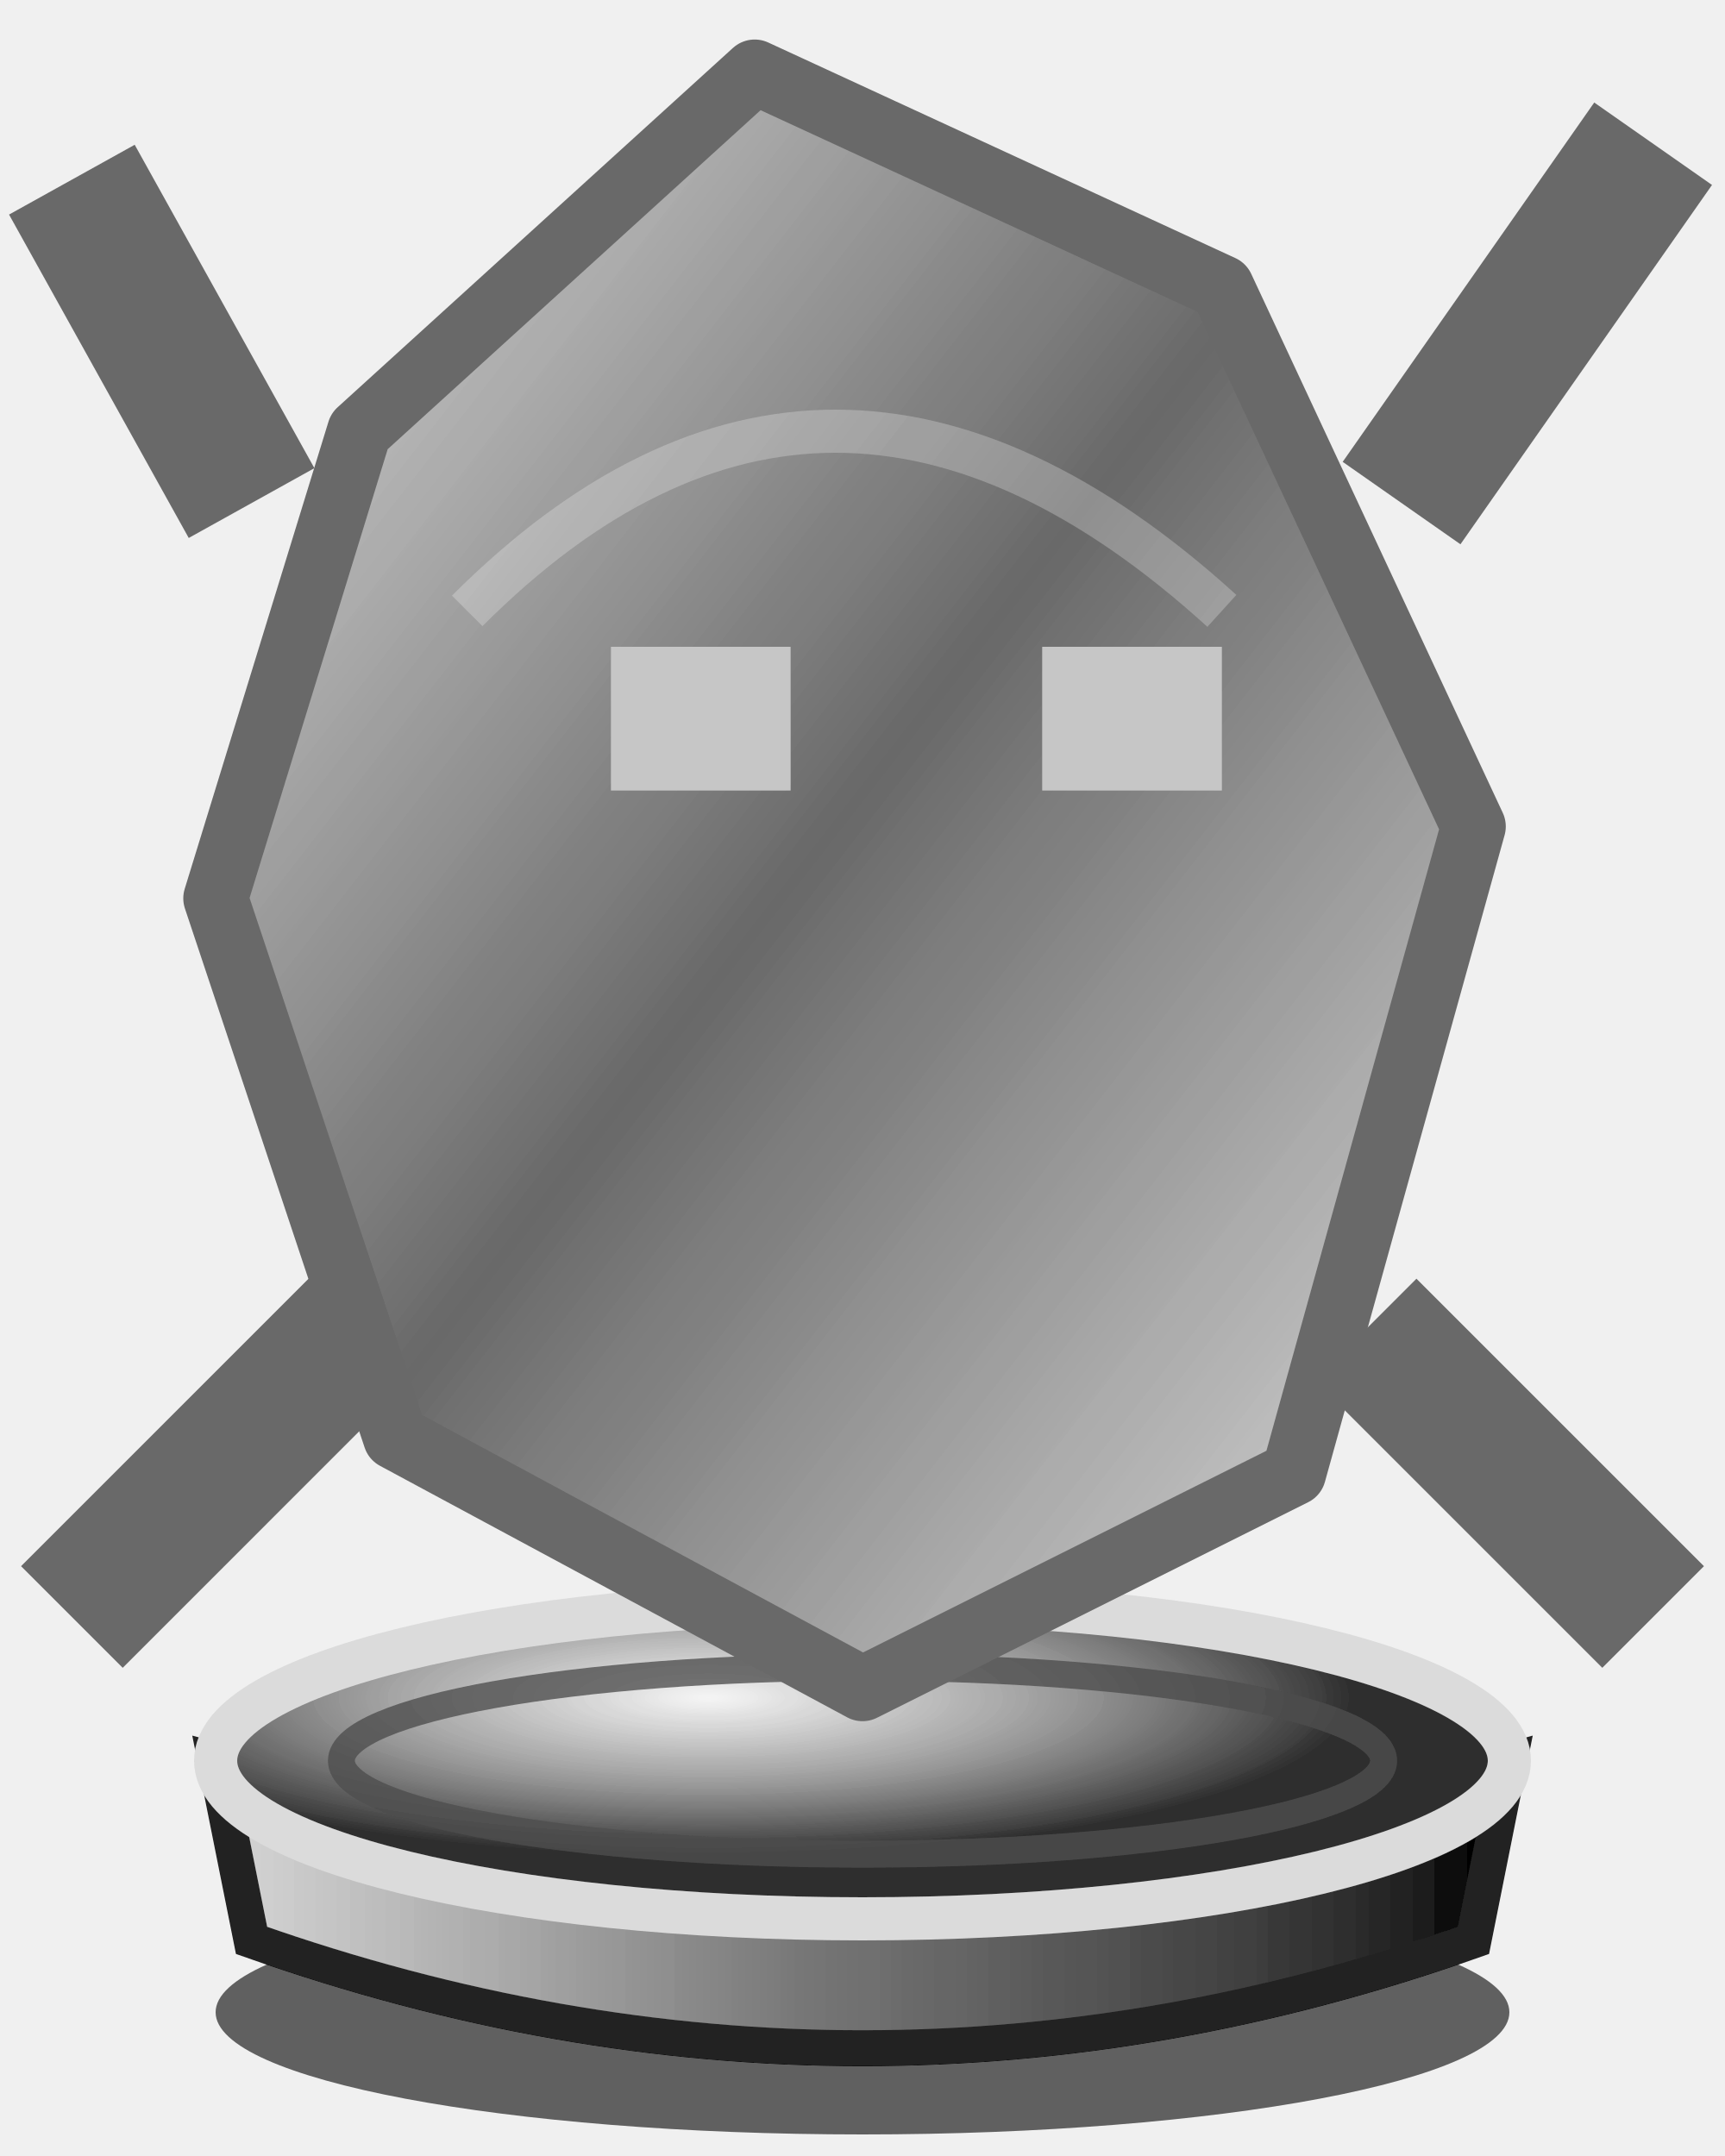
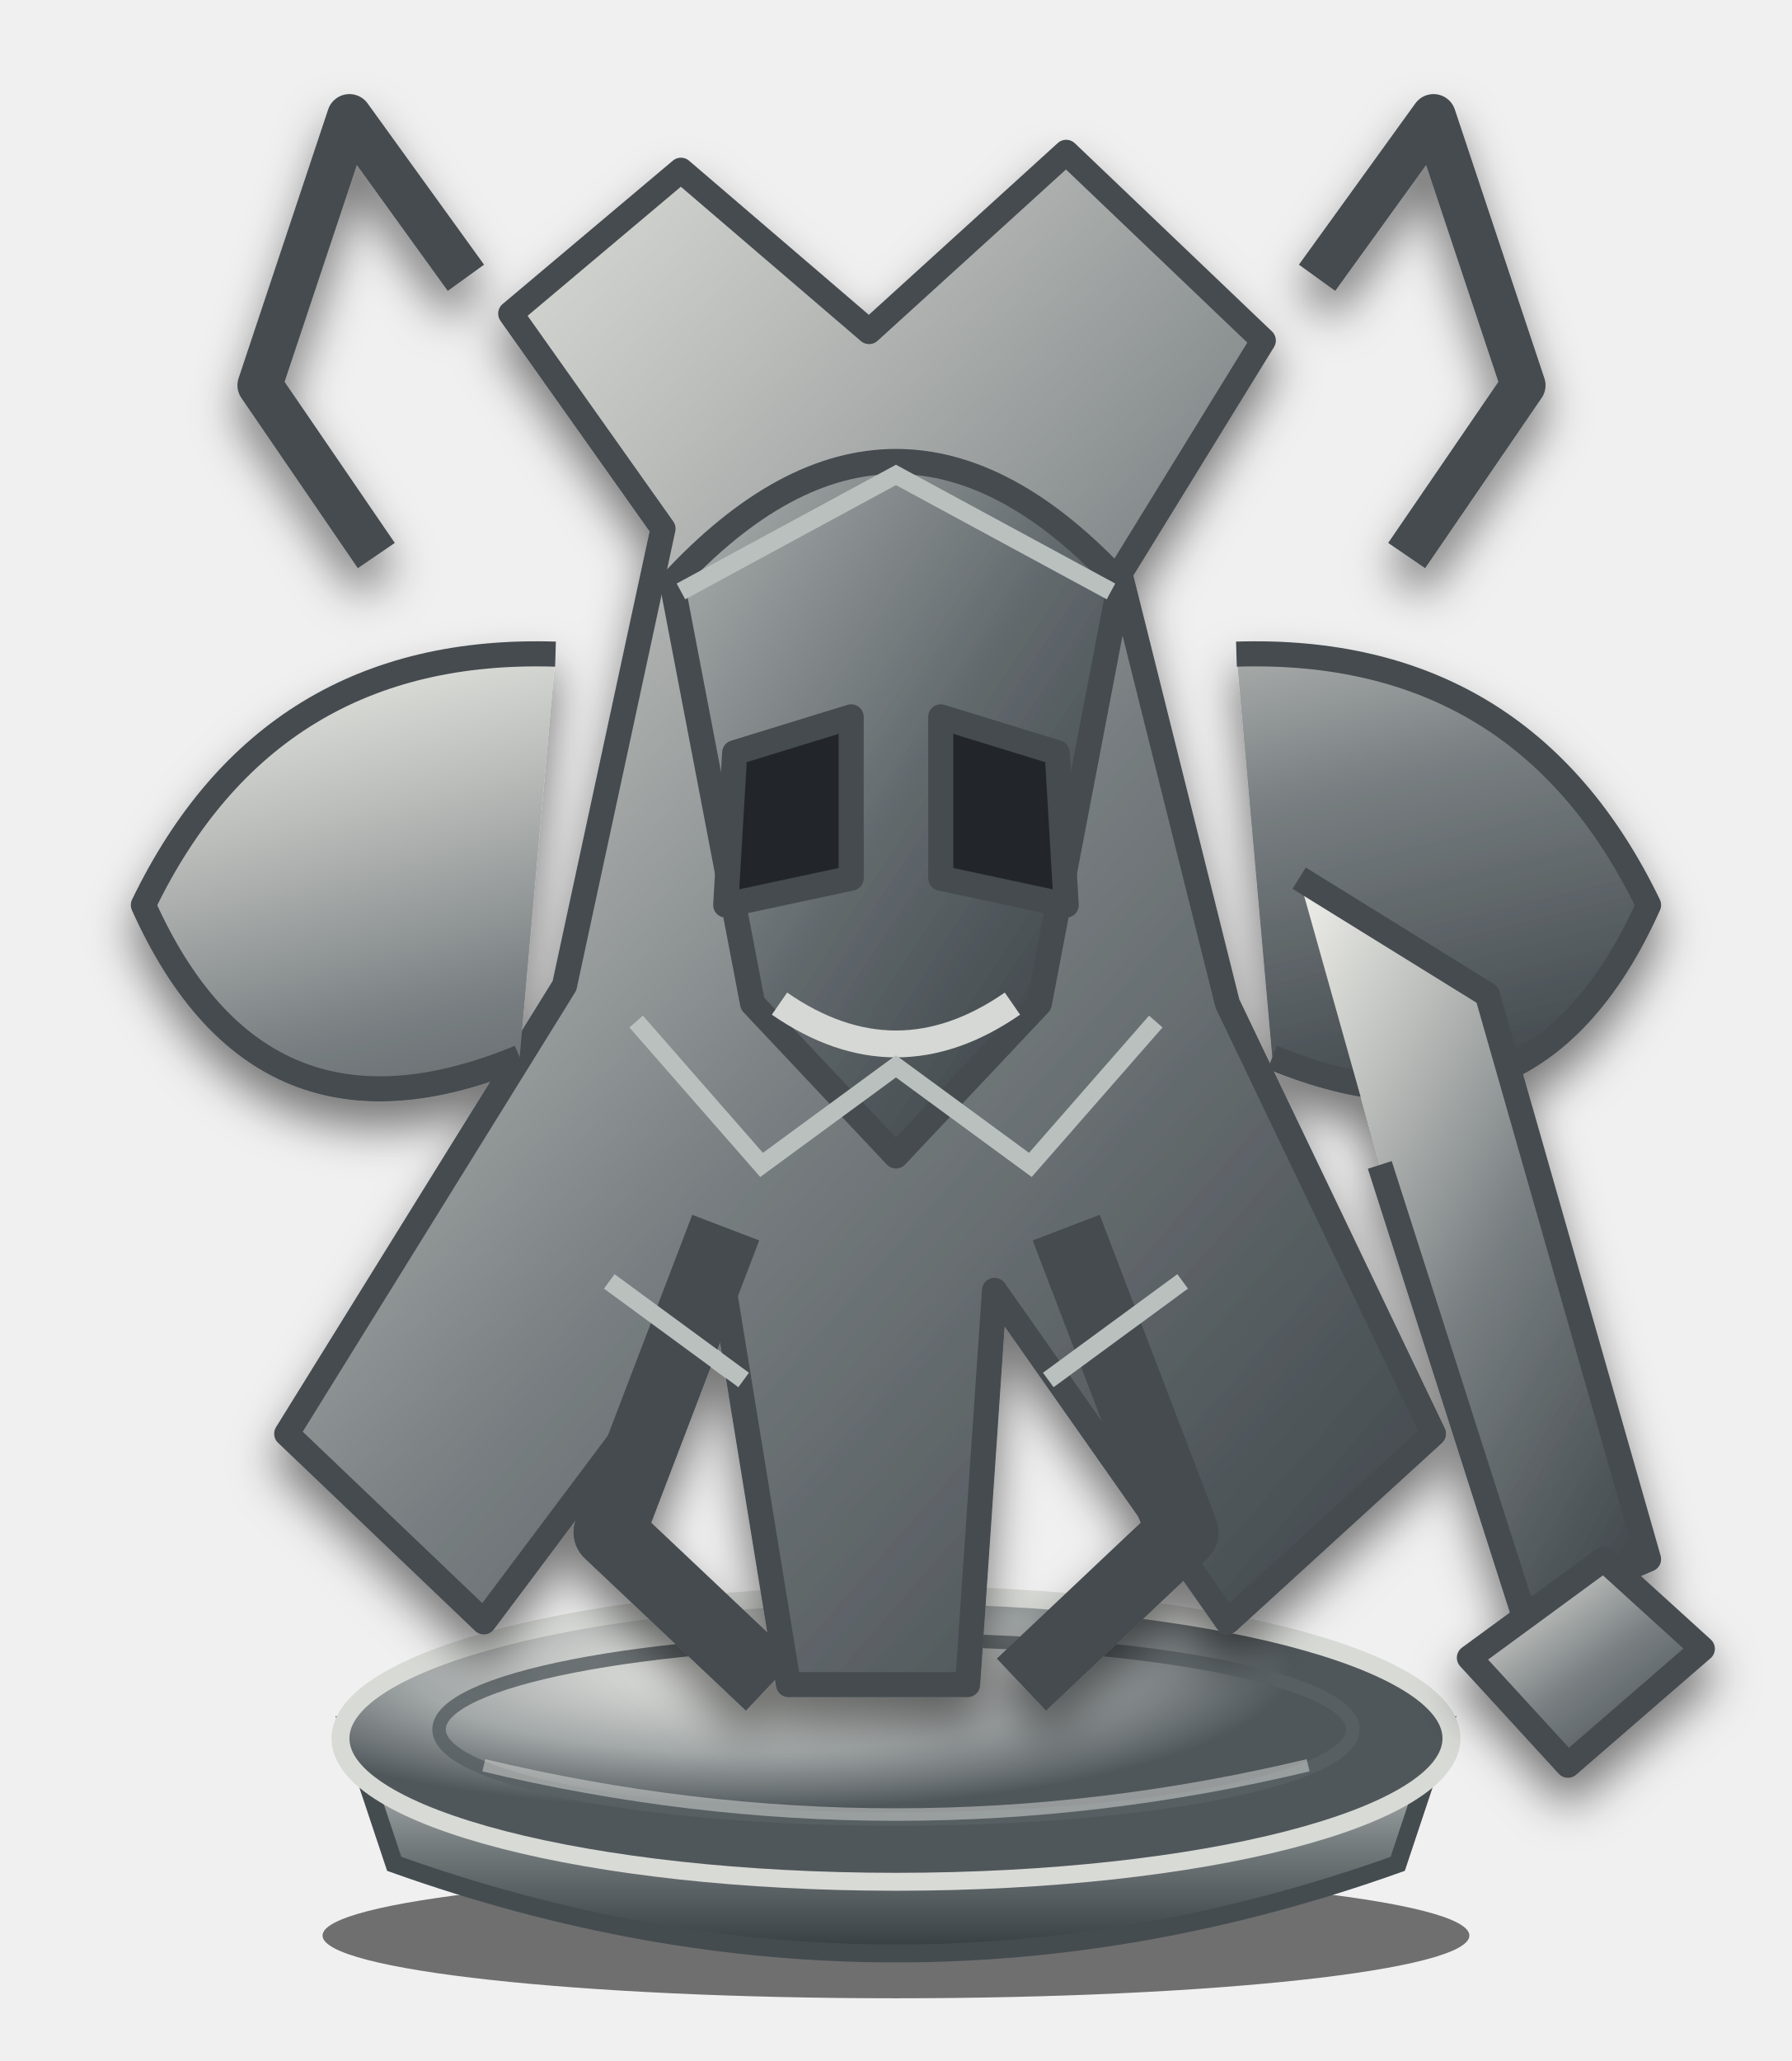
- <svg xmlns="http://www.w3.org/2000/svg" class="monster-sprite monster-colosso-umbra" viewBox="0 0 48 60" style="filter:grayscale(1) saturate(.1) contrast(1.12)" role="img" aria-label="colosso-umbra">
+ <svg xmlns="http://www.w3.org/2000/svg" viewBox="0 0 200 230" role="img" aria-label="Miniatura de colosso-umbra">
  <defs>
-     <linearGradient id="monster-metal-colosso-umbra" x1="0" y1="0" x2="1" y2="1">
-       <stop offset="0" stop-color="#c7e0df" />
-       <stop offset=".48" stop-color="#557c83" />
-       <stop offset="1" stop-color="#c7e0df" />
+     <linearGradient id="stone" x1="0" y1="0" x2=".85" y2="1">
+       <stop offset="0" stop-color="#f0f0eb" />
+       <stop offset=".28" stop-color="#b9bcb9" />
+       <stop offset=".58" stop-color="#777d80" />
+       <stop offset="1" stop-color="#444b4f" />
    </linearGradient>
-     <radialGradient id="monster-glint-colosso-umbra">
-       <stop offset="0" stop-color="#fff" stop-opacity=".65" />
-       <stop offset="1" stop-color="#fff" stop-opacity="0" />
+     <linearGradient id="stoneDark" x1="0" y1="0" x2="1" y2="1">
+       <stop offset="0" stop-color="#aeb3b1" />
+       <stop offset=".5" stop-color="#62696d" />
+       <stop offset="1" stop-color="#32393d" />
+     </linearGradient>
+     <linearGradient id="base" x1="0" y1="0" x2="0" y2="1">
+       <stop offset="0" stop-color="#cfd2cf" />
+       <stop offset=".5" stop-color="#777e80" />
+       <stop offset="1" stop-color="#353c40" />
+     </linearGradient>
+     <radialGradient id="baseTop" cx="36%" cy="25%">
+       <stop offset="0" stop-color="#f1f1ec" />
+       <stop offset=".6" stop-color="#a3a8a8" />
+       <stop offset="1" stop-color="#50575b" />
    </radialGradient>
-     <linearGradient id="mini-base-side">
-       <stop offset="0" stop-color="#d3d4d1" />
-       <stop offset=".45" stop-color="#7c8284" />
-       <stop offset="1" stop-color="#3b4144" />
-     </linearGradient>
-     <radialGradient id="mini-base-top" cx="38%" cy="30%">
-       <stop offset="0" stop-color="#f0f0ec" />
-       <stop offset=".55" stop-color="#9a9fa0" />
-       <stop offset="1" stop-color="#4a5053" />
-     </radialGradient>
+     <filter id="shadow" x="-30%" y="-30%" width="160%" height="170%">
+       <feGaussianBlur in="SourceAlpha" stdDeviation="2.5" />
+       <feOffset dy="3" />
+       <feComponentTransfer>
+         <feFuncA type="linear" slope=".5" />
+       </feComponentTransfer>
+       <feMerge>
+         <feMergeNode />
+         <feMergeNode in="SourceGraphic" />
+       </feMerge>
+     </filter>
  </defs>
-   <ellipse cx="24" cy="56" rx="18" ry="3.4" fill="#080a0b" opacity=".6" />
-   <path d="M6 49 Q24 54 42 49 L41 54 Q24 60 7 54Z" fill="url(#mini-base-side)" stroke="#444a4d" stroke-width="1" />
-   <ellipse cx="24" cy="49" rx="18" ry="4.4" fill="url(#mini-base-top)" stroke="#d9d9d4" stroke-width="1.2" />
-   <ellipse cx="24" cy="49" rx="14.5" ry="2.6" fill="none" stroke="#5c6265" stroke-width=".75" opacity=".8" />
-   <g transform="translate(0,-2)" class="monster-creature" fill="url(#monster-metal-colosso-umbra)" stroke="#557c83" stroke-width="1.8" stroke-linejoin="round">
-     <path d="M10 14 L21 4 L34 10 L41 25 L36 43 L24 49 L11 42 L6 27Z" />
-     <path d="M17 22 L22 22 M29 22 L34 22" stroke="#d8b8ff" stroke-width="4" />
-     <path d="M7 16 L2 7 M39 16 L46 6 M10 39 L2 47 M38 39 L46 47" fill="none" stroke-width="4" />
+   <ellipse cx="100" cy="216" rx="64" ry="7" fill="#050607" opacity=".55" />
+   <path d="M39 193 Q100 211 161 193 L156 208 Q100 228 44 208Z" fill="url(#base)" stroke="#454c50" stroke-width="2" />
+   <ellipse cx="100" cy="194" rx="62" ry="16" fill="url(#baseTop)" stroke="#d8dad6" stroke-width="2" />
+   <ellipse cx="100" cy="193" rx="51" ry="10" fill="none" stroke="#596064" stroke-width="1.5" opacity=".85" />
+   <g filter="url(#shadow)">
+     <g fill="url(#stone)" stroke="#454b4f" stroke-width="2.8" stroke-linejoin="round">
+       <path d="M74 59 L57 35 L76 19 L97 37 L119 17 L141 38 L125 64 L137 112 L160 160 L137 181 L111 144 L108 188 L88 188 L81 145 L54 181 L32 160 L63 110Z" />
+       <path d="M75 65 Q100 38 125 65 L116 112 L100 129 L84 112Z" fill="url(#stoneDark)" />
+       <path d="M82 84 L95 80 L95 98 L81 101Z M105 80 L118 84 L119 101 L105 98Z" fill="#21282c" />
+       <path d="M87 112 Q100 121 113 112" fill="none" stroke="#d5d8d5" stroke-width="3" />
+       <path d="M62 73 Q30 72 16 101 Q29 130 58 118 M138 73 Q170 72 184 101 Q171 130 142 118" />
+       <path d="M147 31 L160 13 L170 43 L157 62 M52 31 L39 13 L29 43 L42 62" fill="none" stroke-width="5" />
+       <path d="M145 98 L166 111 L184 174 L170 180 L154 130" />
+       <path d="M179 174 L190 184 L175 197 L164 185Z" />
+       <path d="M81 137 L68 171 L86 188 M119 137 L132 171 L114 188" fill="none" stroke-width="8" />
+     </g>
+     <g fill="none" stroke="#b9c0be" stroke-width="2">
+       <path d="M76 66 L100 53 L124 66 M71 114 L85 130 L100 119 L115 130 L129 114 M68 143 L83 154 M132 143 L117 154" />
+     </g>
  </g>
-   <path d="M13 17 Q23 7 34 17" fill="none" stroke="#fff" stroke-opacity=".23" stroke-width="1.2" />
+   <path d="M54 197 Q100 208 146 197" fill="none" stroke="#e0e2de" stroke-opacity=".48" stroke-width="1.4" />
</svg>
